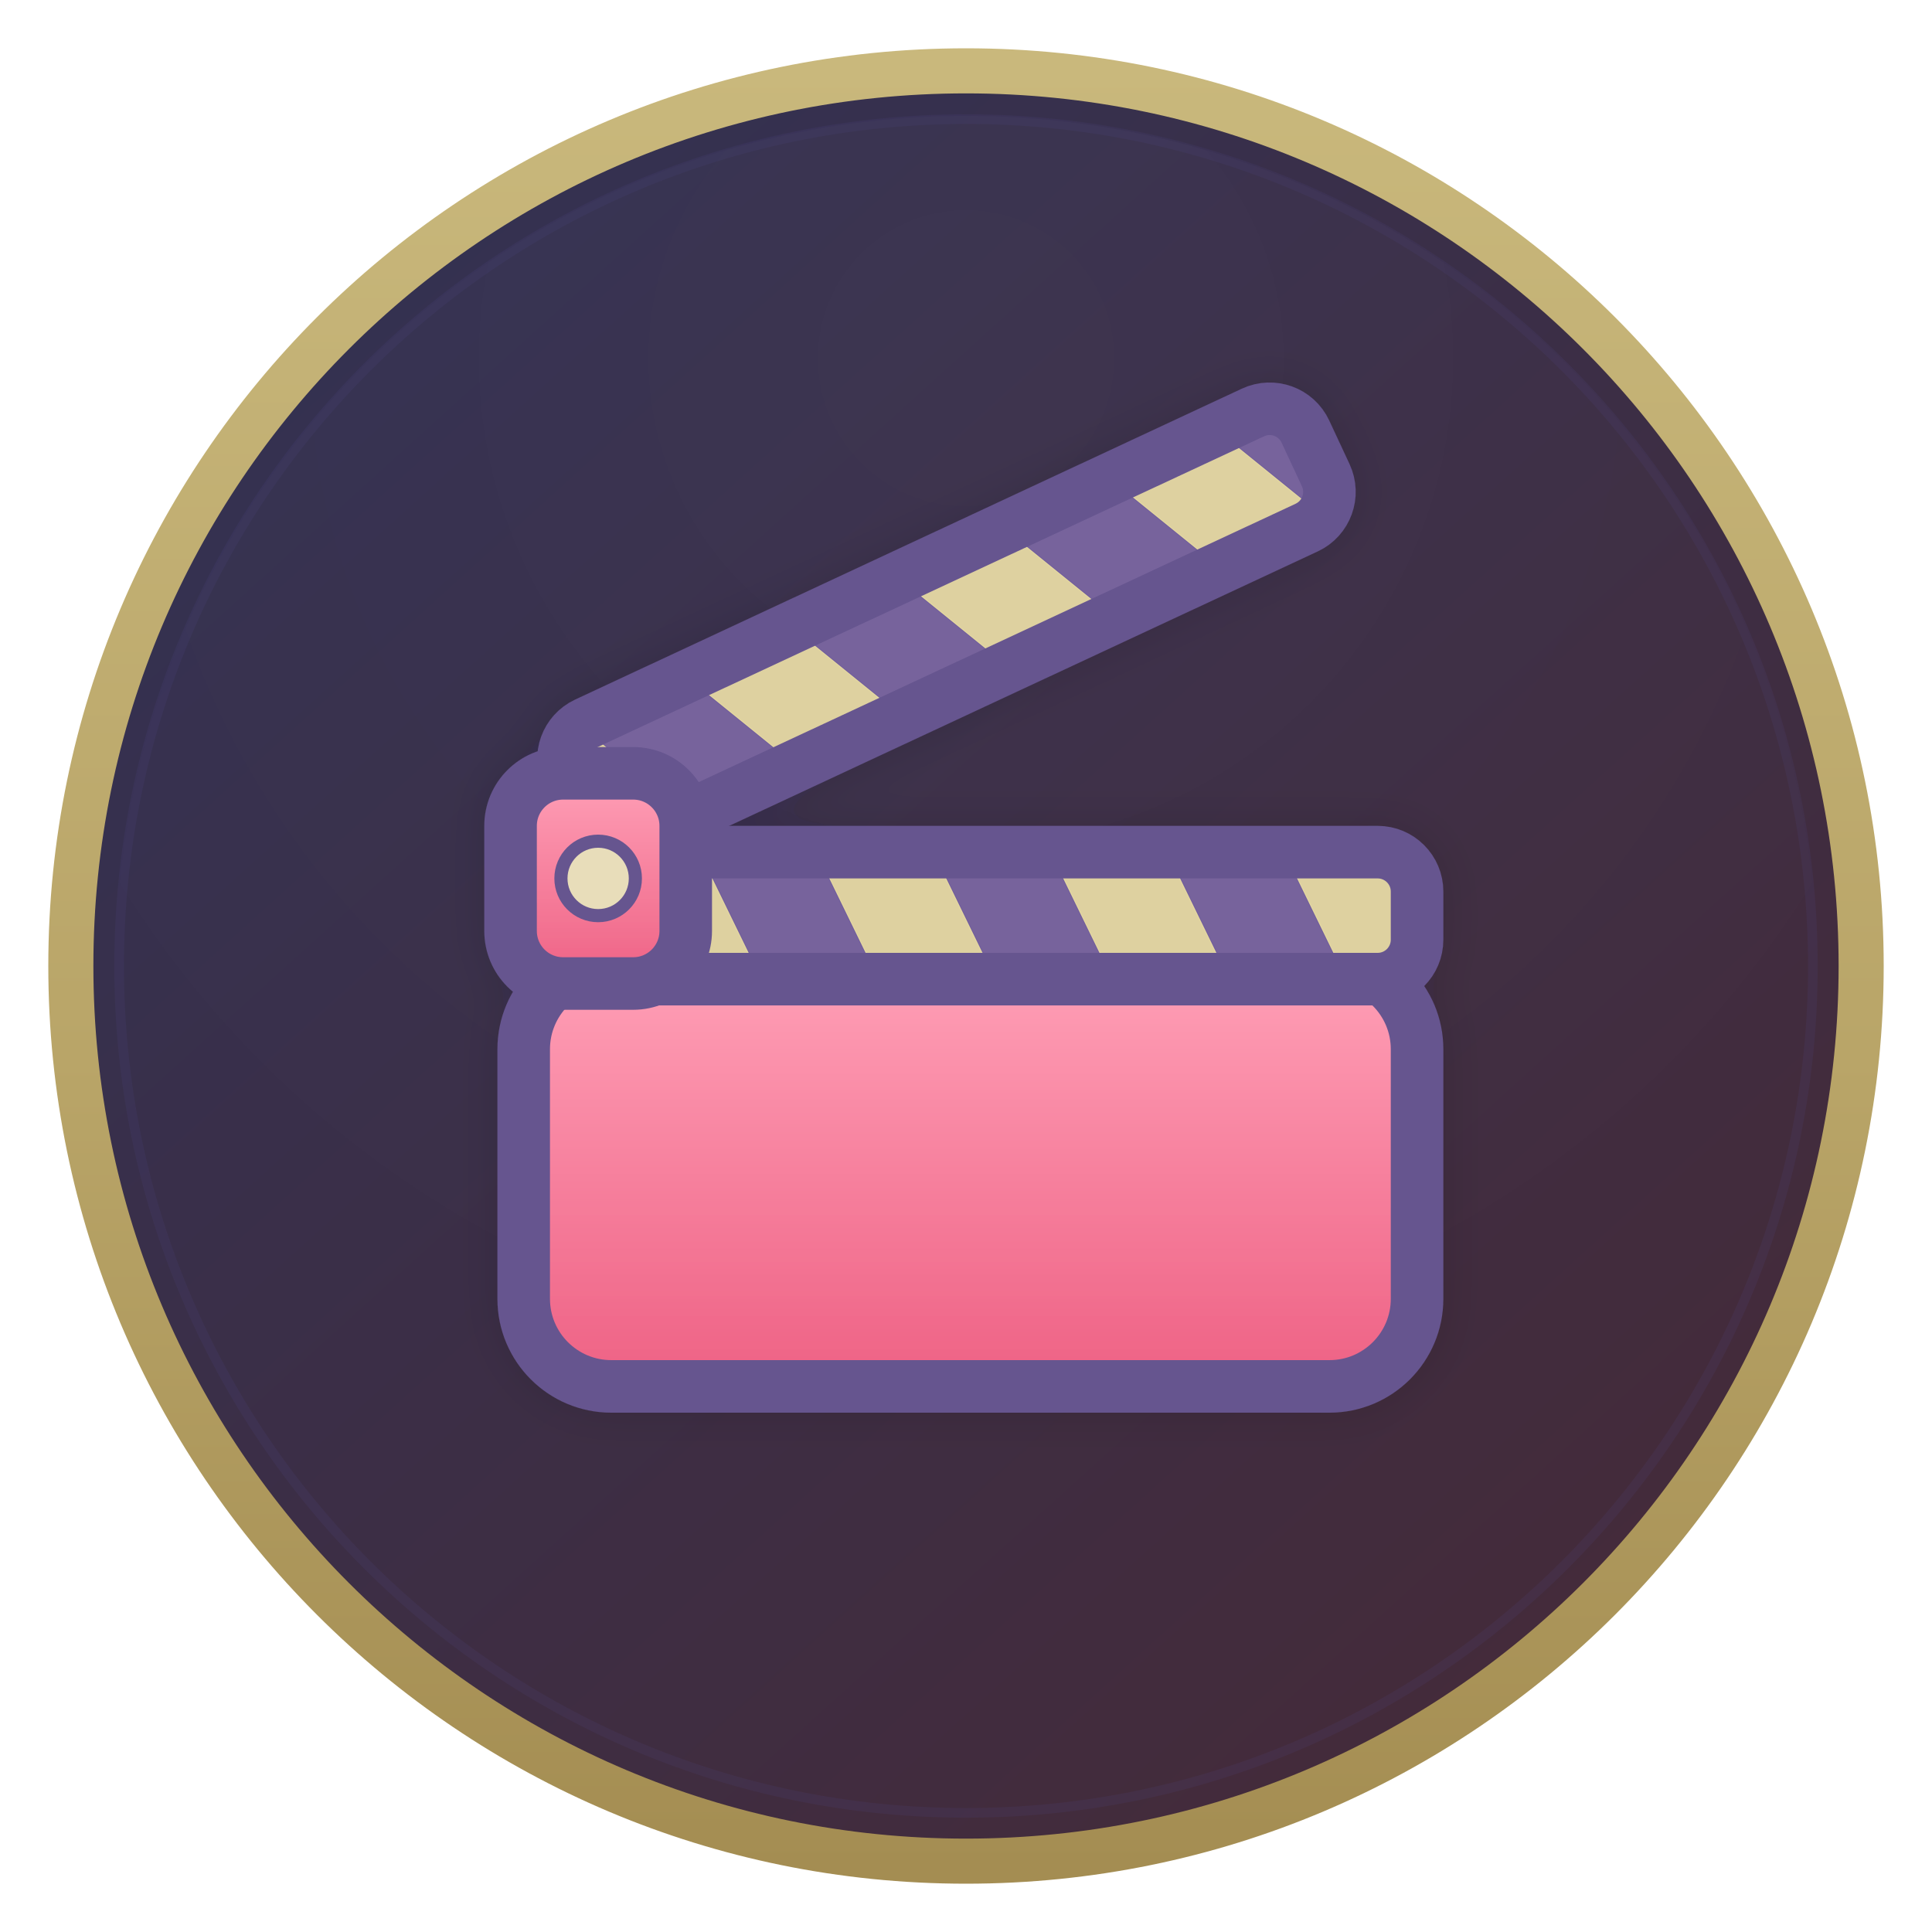
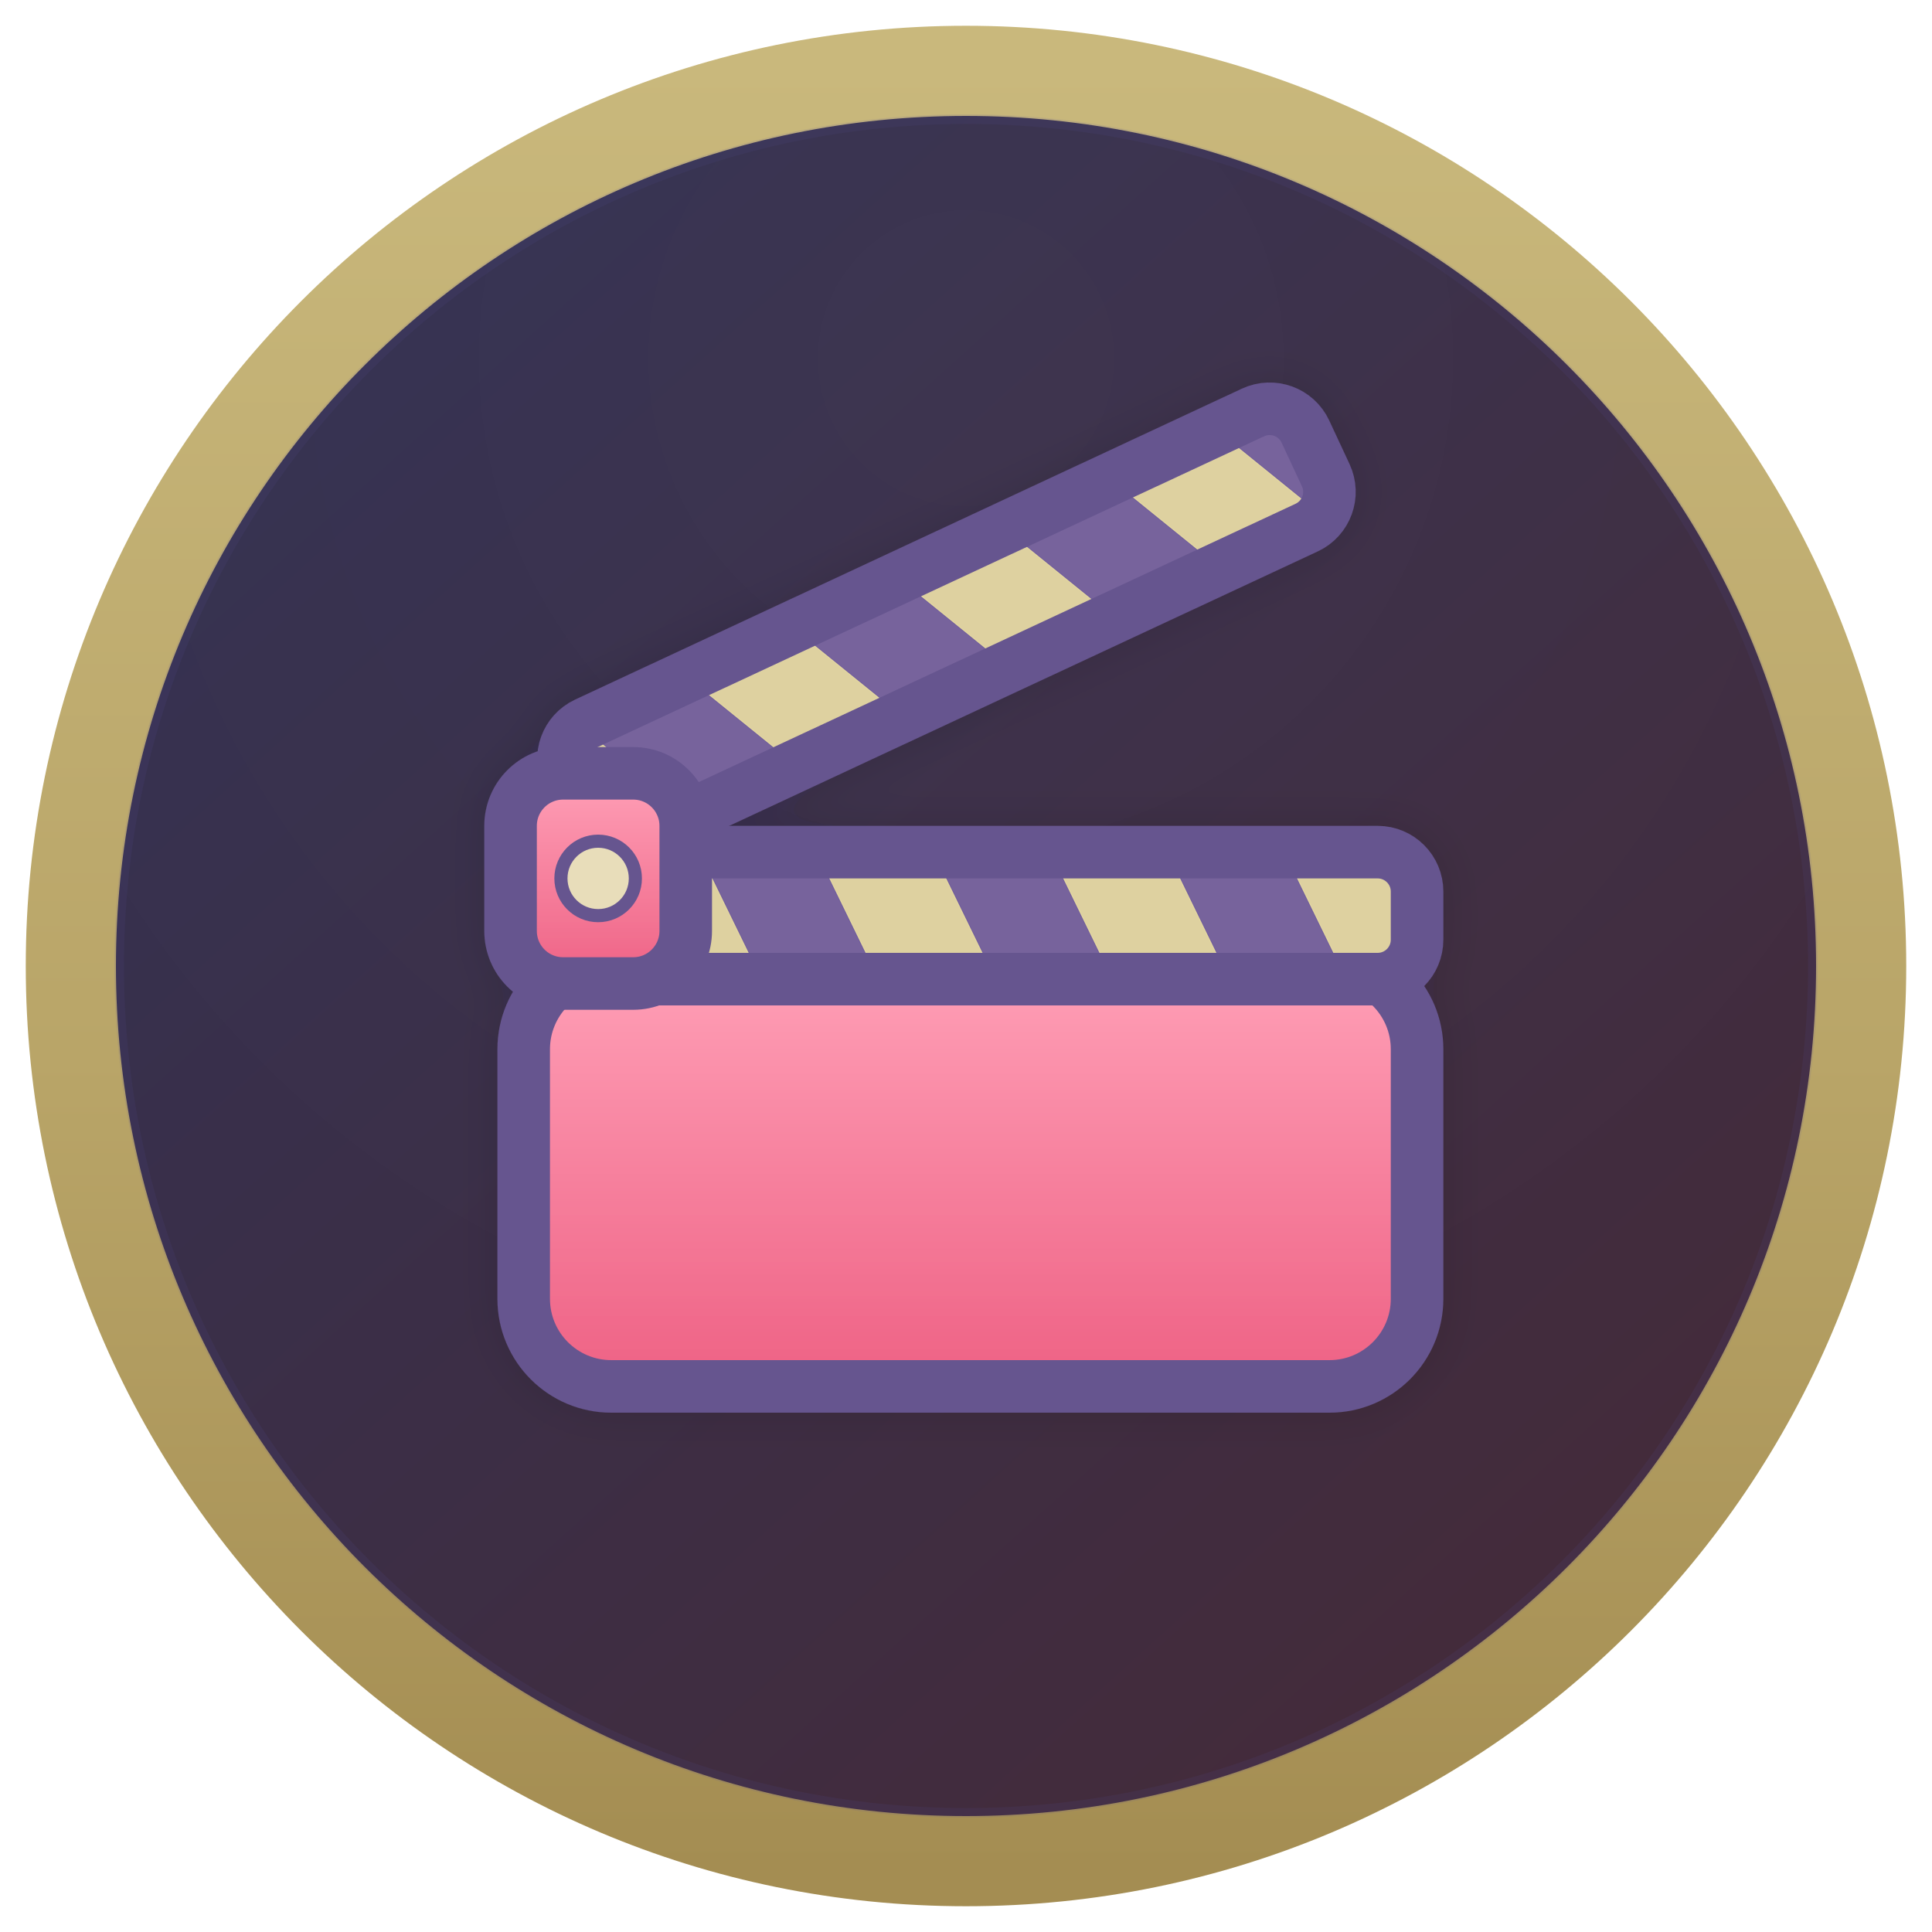
<svg xmlns="http://www.w3.org/2000/svg" width="600" height="600" viewBox="0 0 600 600" role="img" aria-label="LeClap">
  <defs>
    <linearGradient id="lcg" x1="110" y1="90" x2="490" y2="510" gradientUnits="userSpaceOnUse">
      <stop stop-color="#343151" />
      <stop offset="1" stop-color="#442B3A" />
    </linearGradient>
    <pattern id="lcs" width="96" height="96" patternUnits="userSpaceOnUse" patternTransform="rotate(-26)">
      <rect width="96" height="96" fill="#DED1A0" />
      <rect x="48" width="48" height="96" fill="#77649C" />
    </pattern>
    <linearGradient id="lcBoard" x1="0" y1="0" x2="0" y2="1">
      <stop stop-color="#FFA0B7" />
      <stop offset="1" stop-color="#EE6184" />
    </linearGradient>
    <linearGradient id="lcRing" x1="0" y1="0" x2="0" y2="1">
      <stop stop-color="#C9B87C" />
      <stop offset="0.55" stop-color="#B9A568" />
      <stop offset="1" stop-color="#A48D52" />
    </linearGradient>
    <radialGradient id="lcSheen" cx="0.5" cy="0.14" r="0.64">
      <stop stop-color="#FFFFFF" stop-opacity="0.025" />
      <stop offset="1" stop-color="#FFFFFF" stop-opacity="0" />
    </radialGradient>
    <filter id="lsh" x="-30%" y="-30%" width="160%" height="160%">
      <feDropShadow dx="0" dy="0" stdDeviation="10" flood-color="#1C1540" flood-opacity="0.12" />
    </filter>
  </defs>
-   <circle cx="300" cy="300" r="278" fill="url(#lcg)" stroke="url(#lcRing)" stroke-width="14" />
+   <circle cx="300" cy="300" r="278" fill="url(#lcg)" stroke="url(#lcRing)" stroke-width="28" />
  <circle cx="300" cy="300" r="264" fill="url(#lcSheen)" />
  <circle cx="300" cy="300" r="263" fill="none" stroke="#5A4E9A" stroke-opacity="0.12" stroke-width="3" />
  <g transform="translate(300 300) scale(0.68) translate(-298 -304)" filter="url(#lsh)">
    <rect x="96" y="302" width="408" height="194" rx="40" fill="url(#lcBoard)" stroke="#66558F" stroke-width="24" stroke-linejoin="round" />
    <rect x="132" y="252" width="372" height="58" rx="18" fill="url(#lcs)" stroke="#66558F" stroke-width="24" stroke-linejoin="round" />
    <g transform="rotate(-25 140 250)">
      <rect x="132" y="192" width="372" height="58" rx="18" fill="url(#lcs)" stroke="#66558F" stroke-width="24" stroke-linejoin="round" />
    </g>
    <rect x="90" y="216" width="80" height="96" rx="24" fill="url(#lcBoard)" stroke="#66558F" stroke-width="24" stroke-linejoin="round" />
    <circle cx="130" cy="264" r="17" fill="#E8DDBA" stroke="#66558F" stroke-width="6" />
  </g>
</svg>
